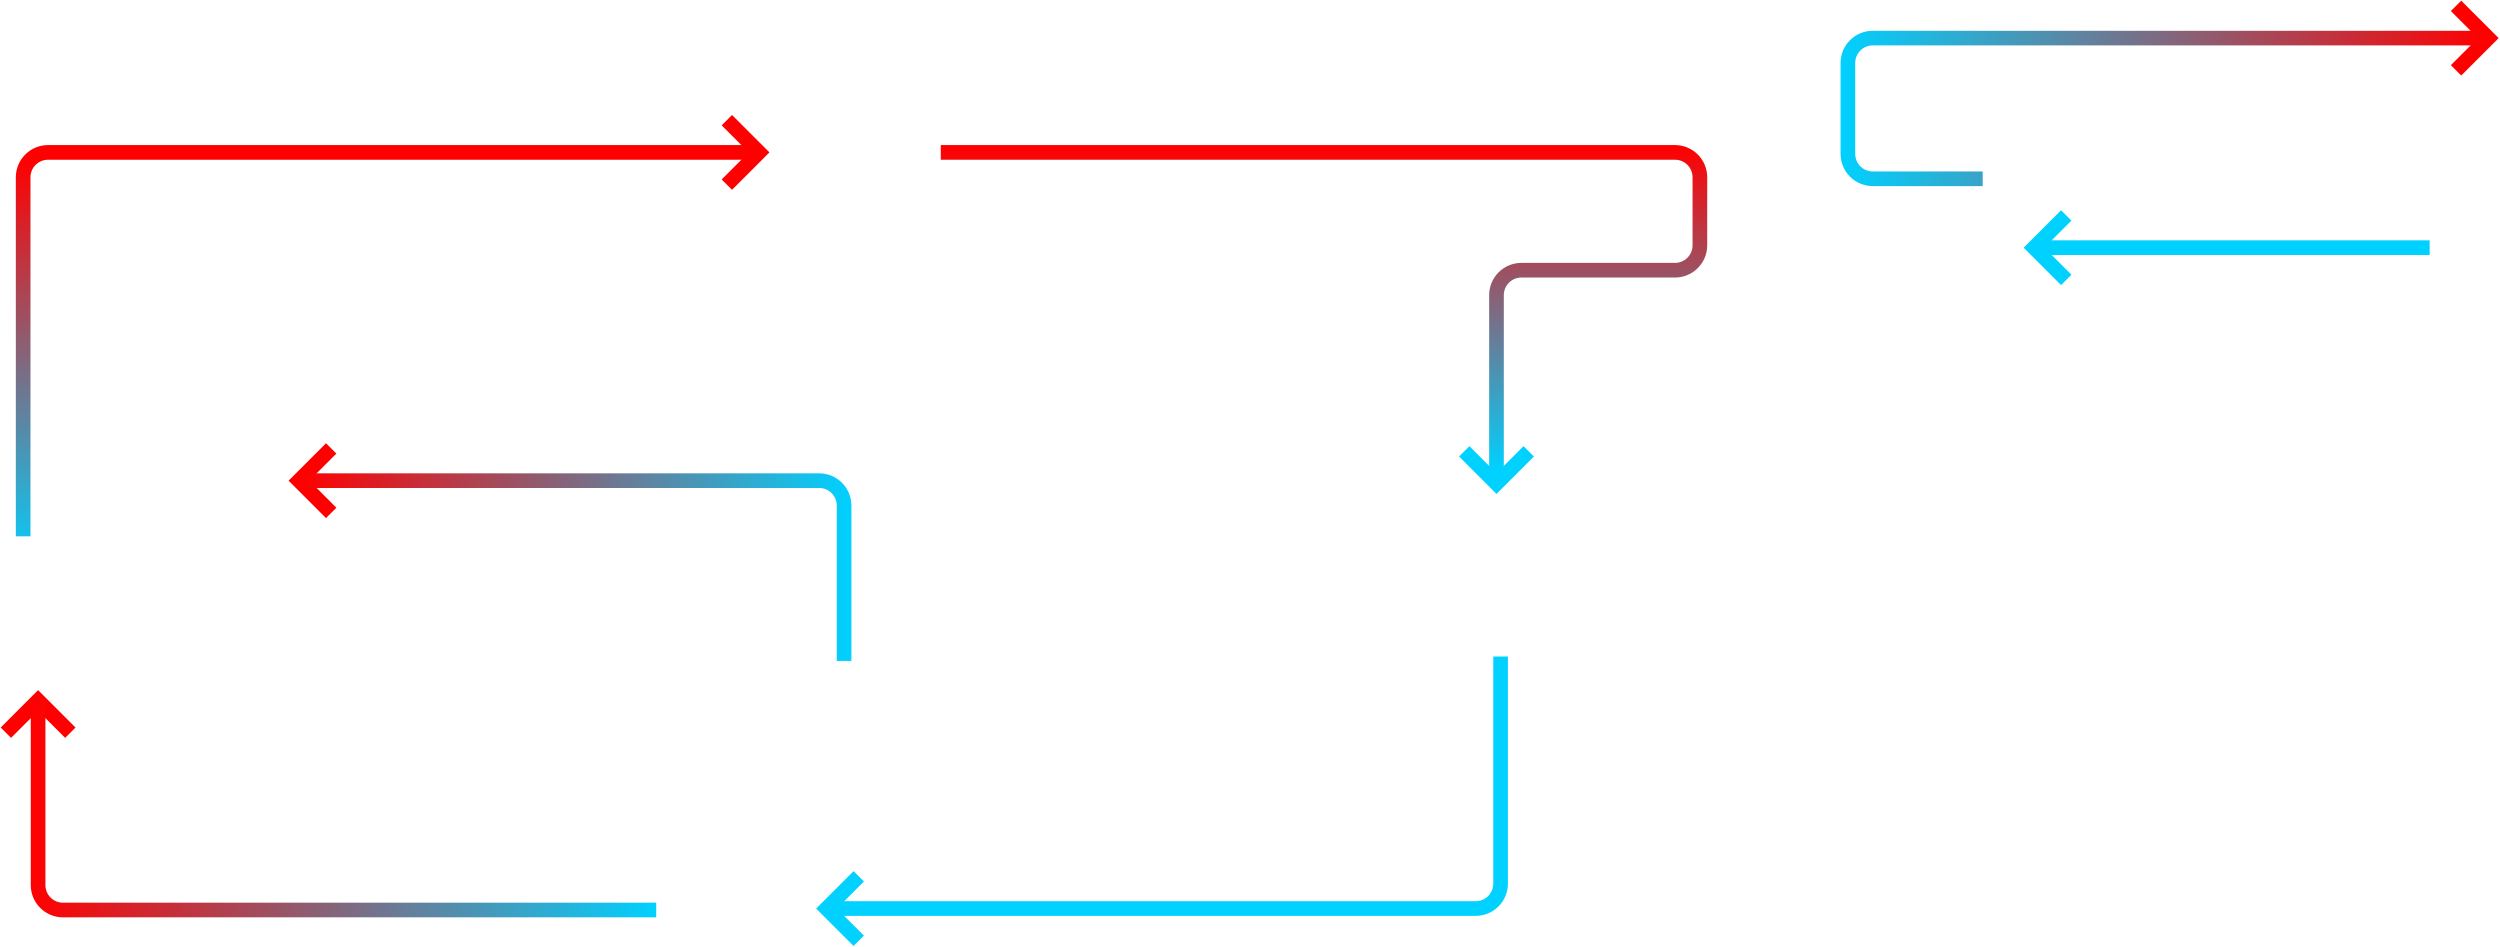
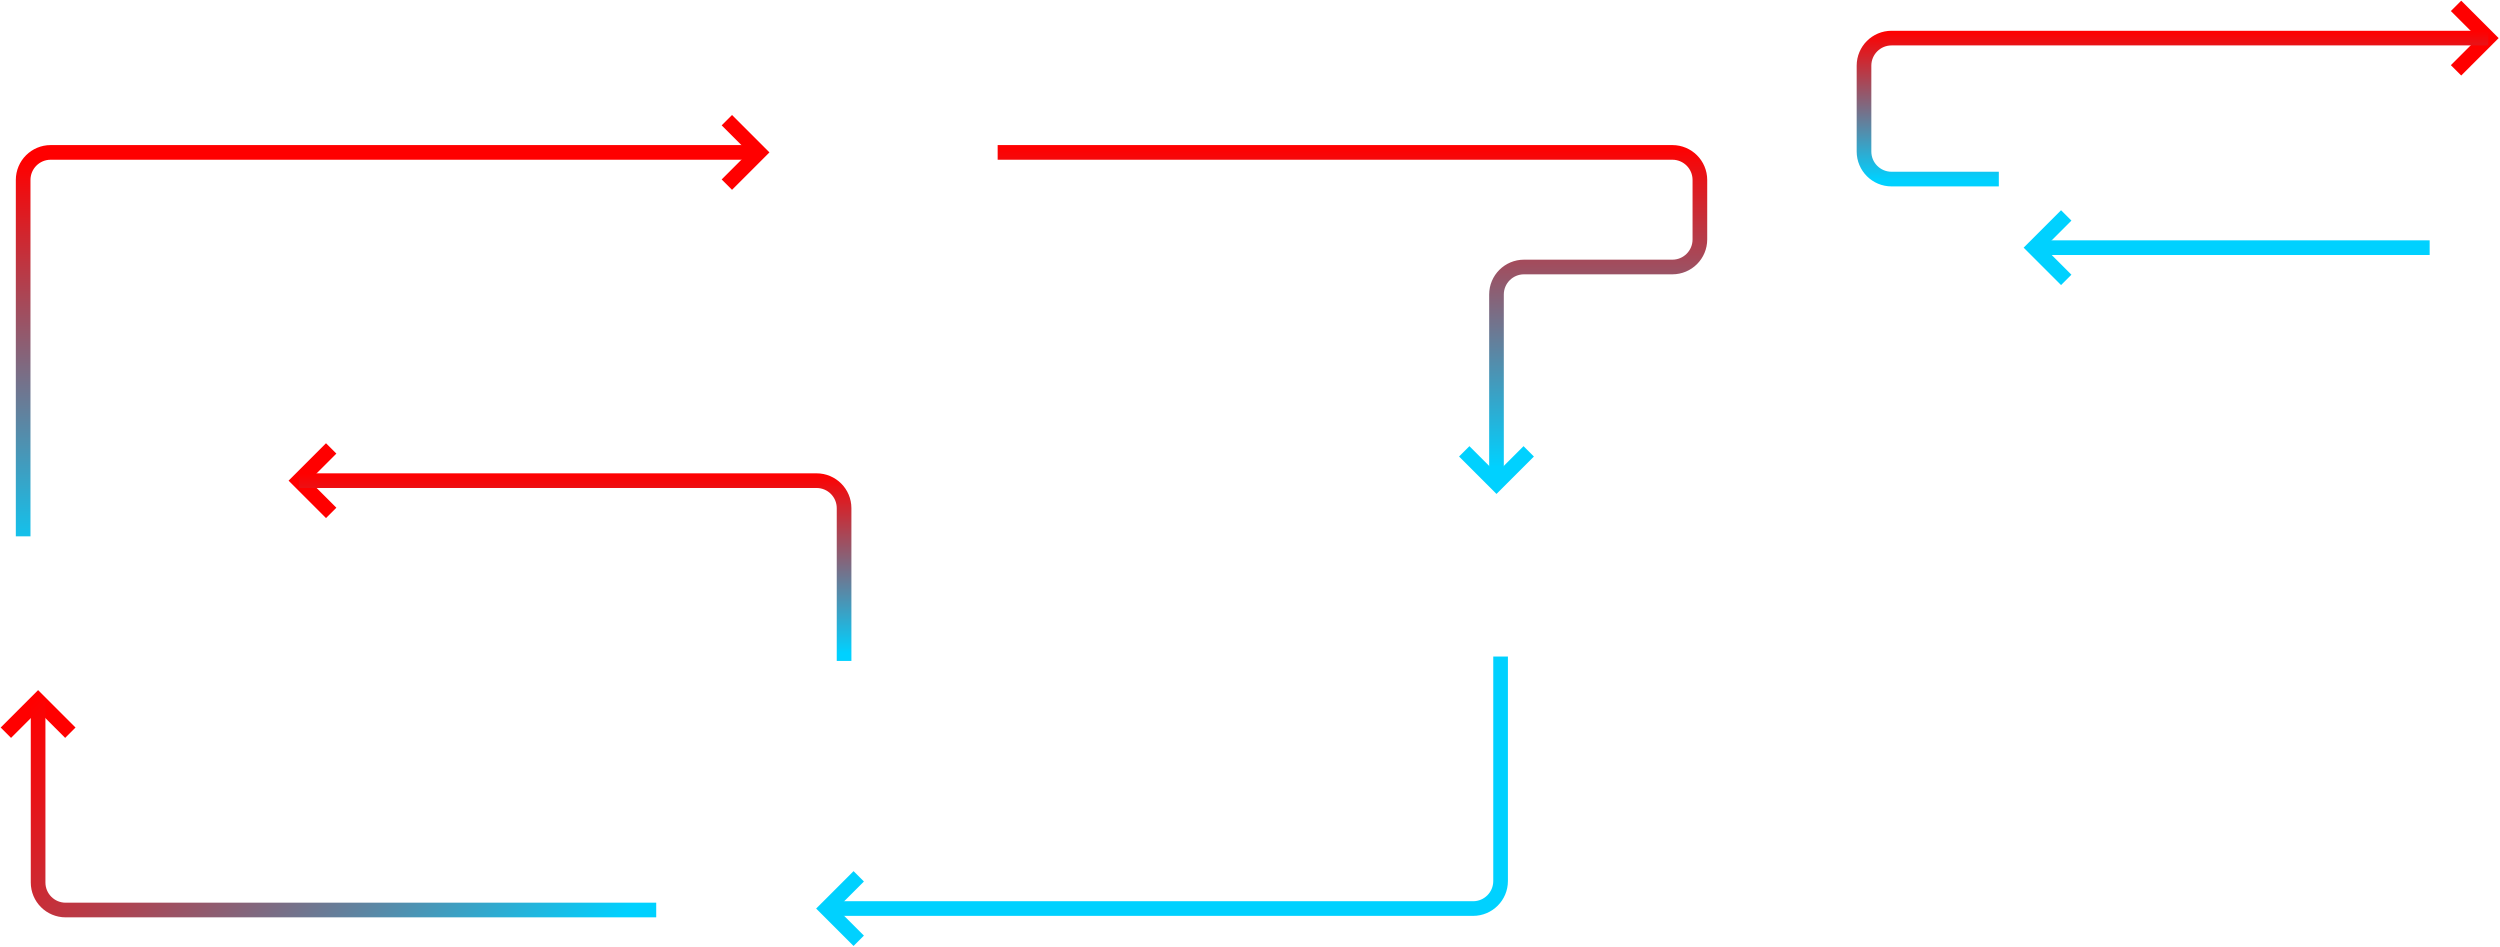
- <svg xmlns="http://www.w3.org/2000/svg" version="1.1" x="0px" y="0px" viewBox="0 0 853 323" style="enable-background:new 0 0 853 323;" xml:space="preserve">
+ <svg xmlns="http://www.w3.org/2000/svg" version="1.1" id="레이어_1" x="0px" y="0px" viewBox="0 0 853 323" style="enable-background:new 0 0 853 323;" xml:space="preserve">
  <style type="text/css">
- 	.st0{fill:none;stroke:url(#SVGID_1_);stroke-width:5;stroke-linejoin:round;}
- 	.st1{fill:none;stroke:#00D1FF;stroke-width:5;stroke-linejoin:round;}
- 	.st2{fill:none;stroke:#FF0000;stroke-width:5;}
- 	.st3{fill:none;stroke:#00D1FF;stroke-width:5;}
- 	.st4{fill:none;stroke:url(#SVGID_00000078745970383371830880000015799944546000549519_);stroke-width:5;stroke-linejoin:round;}
- 	.st5{fill:none;stroke:url(#SVGID_00000031921516812807651050000011236540909733463447_);stroke-width:5;stroke-linejoin:round;}
- 	.st6{fill:none;stroke:url(#SVGID_00000163755624373245618980000014942200611859979963_);stroke-width:5;stroke-miterlimit:10;}
- 	.st7{fill:none;stroke:url(#SVGID_00000103954794970288475940000010766306591908933033_);stroke-width:5;stroke-linejoin:round;}
+ 	.st0{fill:none;stroke:#00D1FF;stroke-width:5;stroke-linejoin:round;}
+ 	.st1{fill:none;stroke:#FF0000;stroke-width:5;}
+ 	.st2{fill:none;stroke:#00D1FF;stroke-width:5;}
+ 	.st3{fill:none;stroke:url(#SVGID_1_);stroke-width:5;stroke-linejoin:round;}
+ 	.st4{fill:none;stroke:url(#SVGID_00000164479633063908817060000017946409527776883596_);stroke-width:5;stroke-linejoin:round;}
+ 	.st5{fill:none;stroke:url(#SVGID_00000046300072642349949480000015708543057569387174_);stroke-width:5;stroke-miterlimit:10;}
+ 	.st6{fill:none;stroke:url(#SVGID_00000108277232974040089510000007106062945257683349_);stroke-width:5;stroke-linejoin:round;}
+ 	.st7{fill:none;stroke:url(#SVGID_00000059993196062673392250000006890598513213427386_);stroke-width:5;stroke-linejoin:round;}
</style>
-   <linearGradient id="SVGID_1_" gradientUnits="userSpaceOnUse" x1="451.75" y1="273.881" x2="451.75" y2="163.59" gradientTransform="matrix(1 0 0 -1 0 323.8898)">
+   <path class="st0" d="M829,84.5H694" />
+   <path class="st1" d="M2,250l11-11l11,11" />
+   <path class="st2" d="M521.6,154l-11,11l-11-11" />
+   <path class="st1" d="M113,175l-11-11l11-11" />
+   <path class="st2" d="M705,95.5l-11-11l11-11" />
+   <path class="st1" d="M838,2l11,11l-11,11" />
+   <path class="st1" d="M248,41l11,11l-11,11" />
+   <path class="st2" d="M293,321l-11-11l11-11" />
+   <linearGradient id="SVGID_1_" gradientUnits="userSpaceOnUse" x1="132.2" y1="141.401" x2="132.2" y2="268.943" gradientTransform="matrix(1 0 0 -1 0 323.8898)">
+     <stop offset="0" style="stop-color:#15C0EA" />
+     <stop offset="1" style="stop-color:#FF0000" />
+   </linearGradient>
+   <path class="st3" d="M7.9,183V61.4c0-5.2,4.2-9.4,9.4-9.4H259" />
+   <linearGradient id="SVGID_00000183242112641485023290000013654047930450711168_" gradientUnits="userSpaceOnUse" x1="30.393" y1="220.208" x2="167.68" y2="357.494">
+     <stop offset="0" style="stop-color:#FF0000" />
+     <stop offset="0.112" style="stop-color:#EA1115" />
+     <stop offset="0.343" style="stop-color:#B43E4B" />
+     <stop offset="0.671" style="stop-color:#5D85A2" />
+     <stop offset="1" style="stop-color:#00D1FF" />
+   </linearGradient>
+   <path style="fill:none;stroke:url(#SVGID_00000183242112641485023290000013654047930450711168_);stroke-width:5;stroke-linejoin:round;" d="  M223.9,310.5H22.4c-5.2,0-9.4-4.2-9.4-9.4V239" />
+   <linearGradient id="SVGID_00000000222766326965127350000007617926455342822051_" gradientUnits="userSpaceOnUse" x1="196.25" y1="161.745" x2="196.25" y2="222.889">
    <stop offset="0" style="stop-color:#FF0000" />
    <stop offset="1" style="stop-color:#00D1FF" />
  </linearGradient>
-   <path class="st0" d="M510.6,165v-64.3c0-4.7,3.8-8.5,8.5-8.5h52.4c4.7,0,8.5-3.8,8.5-8.5V60.5c0-4.7-3.8-8.5-8.5-8.5H321" />
-   <path class="st1" d="M829,84.5H694" />
-   <path class="st2" d="M2,250l11-11l11,11" />
-   <path class="st3" d="M521.6,154l-11,11l-11-11" />
-   <path class="st2" d="M113,175l-11-11l11-11" />
-   <path class="st3" d="M705,95.5l-11-11l11-11" />
-   <path class="st2" d="M838,2l11,11l-11,11" />
-   <path class="st2" d="M248,41l11,11l-11,11" />
-   <path class="st3" d="M293,321l-11-11l11-11" />
-   <path class="st1" d="M282,310h221.5c4.7,0,8.5-3.8,8.5-8.5V224" />
-   <linearGradient id="SVGID_00000173147443010365874530000005743594250003013814_" gradientUnits="userSpaceOnUse" x1="10.5" y1="276" x2="223.937" y2="276">
+   <path style="fill:none;stroke:url(#SVGID_00000000222766326965127350000007617926455342822051_);stroke-width:5;stroke-miterlimit:10;" d="  M288,225.5v-52.1c0-5.2-4.2-9.4-9.4-9.4H102" />
+   <path class="st0" d="M512,224v76.6c0,5.2-4.2,9.4-9.4,9.4H283.9" />
+   <linearGradient id="SVGID_00000101792445253805856810000000610885740569614237_" gradientUnits="userSpaceOnUse" x1="461.461" y1="49.939" x2="461.461" y2="159.328">
    <stop offset="0" style="stop-color:#FF0000" />
    <stop offset="1" style="stop-color:#00D1FF" />
  </linearGradient>
-   <path style="fill:none;stroke:url(#SVGID_00000173147443010365874530000005743594250003013814_);stroke-width:5;stroke-linejoin:round;" d="  M13,239v63c0,4.7,3.8,8.5,8.5,8.5h202.4" />
-   <linearGradient id="SVGID_00000022555086170491573660000003827732728619907472_" gradientUnits="userSpaceOnUse" x1="131.621" y1="182.492" x2="131.621" y2="54.936">
-     <stop offset="0" style="stop-color:#15C0EA" />
-     <stop offset="1" style="stop-color:#FF0000" />
-   </linearGradient>
-   <path style="fill:none;stroke:url(#SVGID_00000022555086170491573660000003827732728619907472_);stroke-width:5;stroke-linejoin:round;" d="  M257.9,52H16.4c-4.7,0-8.5,3.8-8.5,8.5V183" />
-   <linearGradient id="SVGID_00000040543016795433871950000009717288356695627960_" gradientUnits="userSpaceOnUse" x1="102" y1="193.494" x2="290.5" y2="193.494">
+   <path style="fill:none;stroke:url(#SVGID_00000101792445253805856810000000610885740569614237_);stroke-width:5;stroke-linejoin:round;" d="  M340.4,52h230.2c5.2,0,9.4,4.2,9.4,9.4v20.3c0,5.2-4.2,9.4-9.4,9.4H520c-5.2,0-9.4,4.2-9.4,9.4V164" />
+   <linearGradient id="SVGID_00000014626082071531001120000005868191412240541584_" gradientUnits="userSpaceOnUse" x1="741.25" y1="10.703" x2="741.25" y2="61.418">
    <stop offset="0" style="stop-color:#FF0000" />
    <stop offset="1" style="stop-color:#00D1FF" />
  </linearGradient>
-   <path style="fill:none;stroke:url(#SVGID_00000040543016795433871950000009717288356695627960_);stroke-width:5;stroke-miterlimit:10;" d="  M102,164h177.5c4.7,0,8.5,3.8,8.5,8.5v53" />
-   <linearGradient id="SVGID_00000086678869911621083660000006990381111746358712_" gradientUnits="userSpaceOnUse" x1="628" y1="37" x2="849" y2="37">
-     <stop offset="0" style="stop-color:#00D1FF" />
-     <stop offset="1" style="stop-color:#FF0000" />
-   </linearGradient>
-   <path style="fill:none;stroke:url(#SVGID_00000086678869911621083660000006990381111746358712_);stroke-width:5;stroke-linejoin:round;" d="  M849,13H639c-4.7,0-8.5,3.8-8.5,8.5v31c0,4.7,3.8,8.5,8.5,8.5h37.5" />
+   <path style="fill:none;stroke:url(#SVGID_00000014626082071531001120000005868191412240541584_);stroke-width:5;stroke-linejoin:round;" d="  M682,61.1h-36.6c-5.2,0-9.4-4.2-9.4-9.4V22.4c0-5.2,4.2-9.4,9.4-9.4H849" />
</svg>
